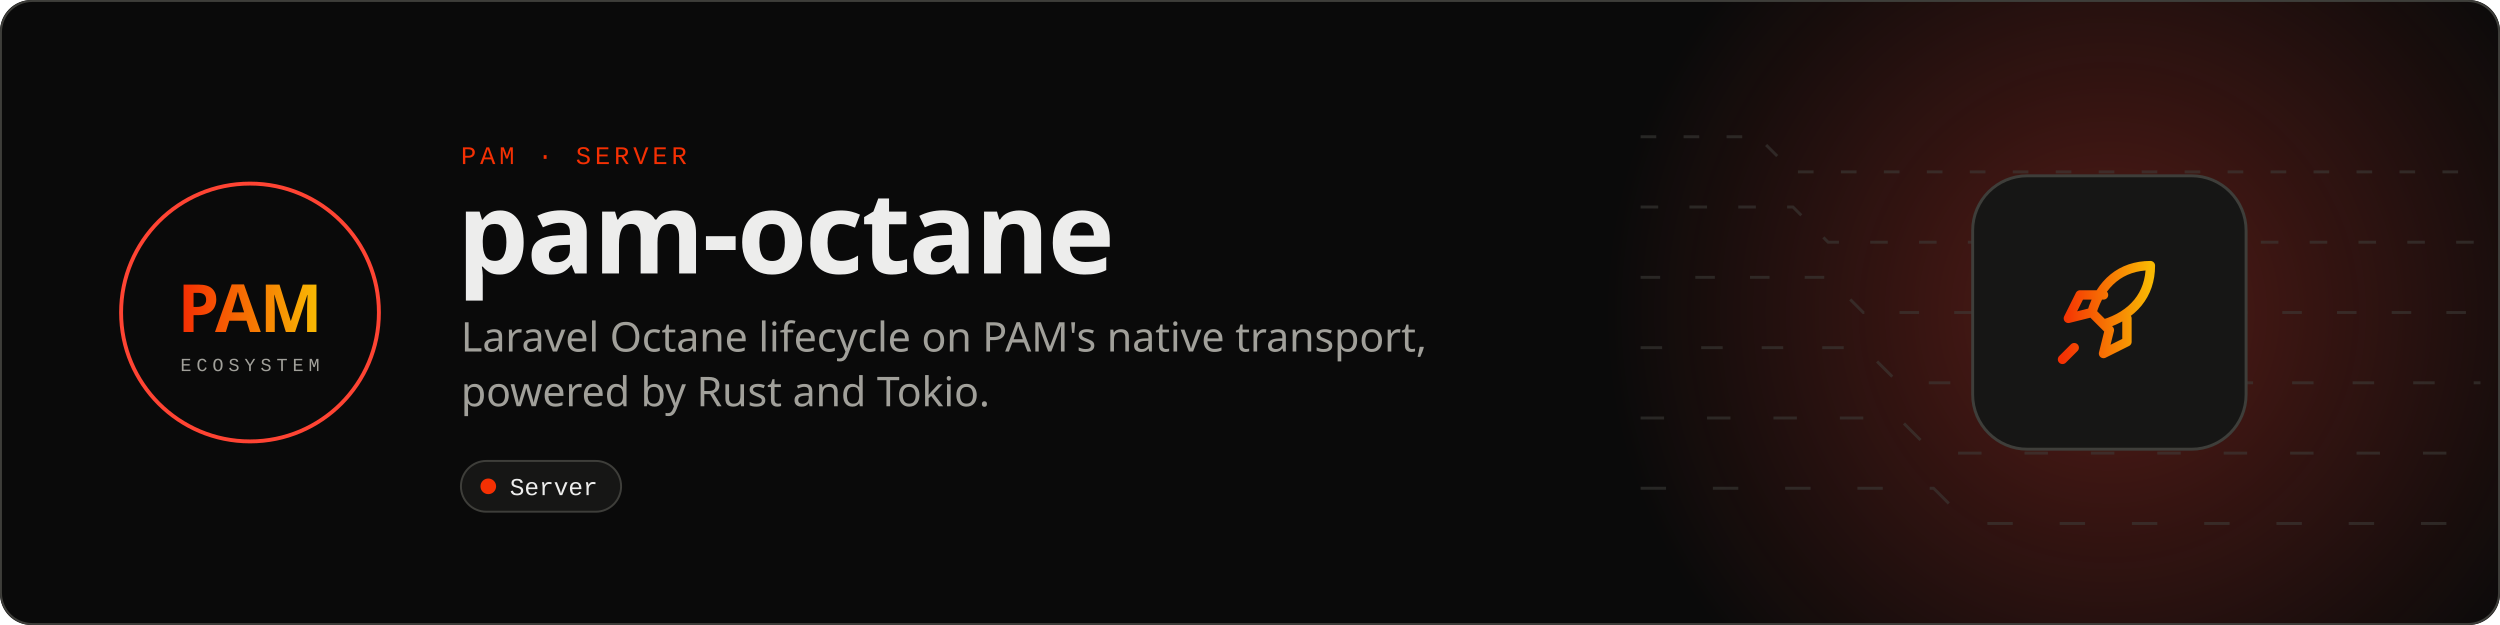
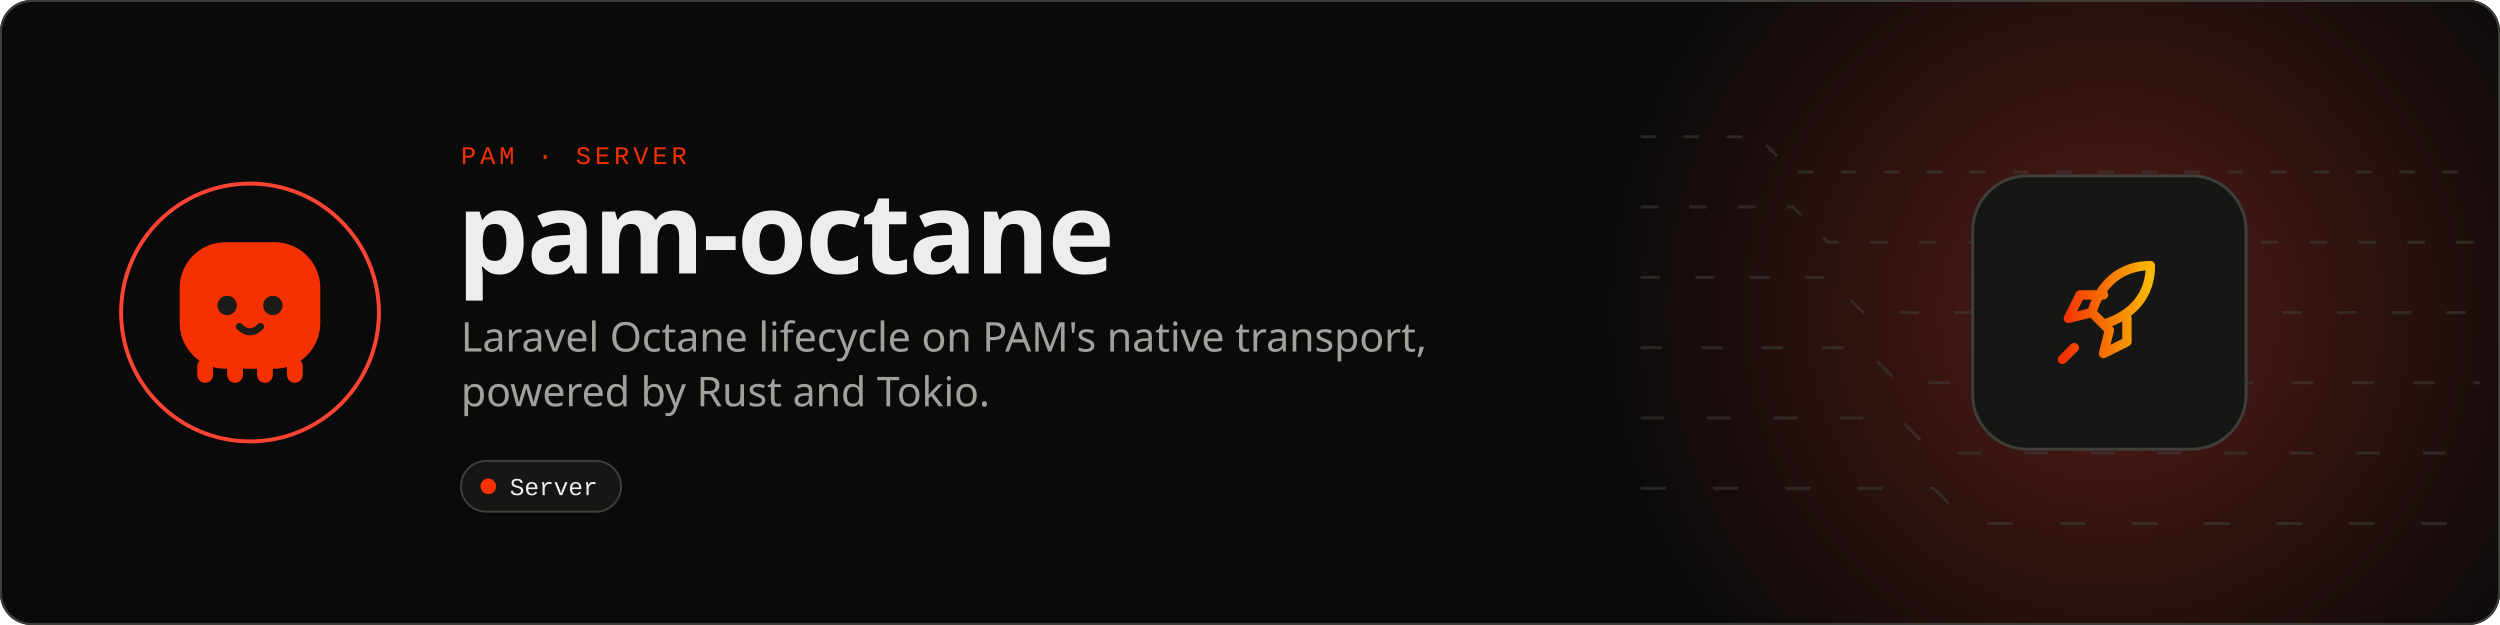
<svg xmlns="http://www.w3.org/2000/svg" viewBox="0 0 1280 320" width="1280" height="320" role="img" aria-label="pam-octane: Laravel Octane lifecycle on PAM's native transport, powered by Rust and Tokio.">
  <defs>
    <linearGradient id="pg" x1="0" y1="0" x2="1" y2="0">
      <stop offset="0" stop-color="#f53003" />
      <stop offset="1" stop-color="#f8b803" />
    </linearGradient>
    <radialGradient id="gl">
      <stop offset="0" stop-color="#ff4433" stop-opacity=".30" />
      <stop offset="1" stop-color="#ff4433" stop-opacity="0" />
    </radialGradient>
    <clipPath id="cl">
      <rect width="1280" height="320" rx="16" />
    </clipPath>
  </defs>
  <g clip-path="url(#cl)">
    <rect width="1280" height="320" fill="#0a0a0a" />
    <circle cx="1080" cy="160" r="260" fill="url(#gl)" />
    <g fill="none" stroke="#3e3e3a" stroke-width="1.5" opacity=".55">
      <path d="M840 70H900l18 18H1270" stroke-dasharray="8 14">
        <animate attributeName="stroke-dashoffset" from="0" to="-48" dur="3.0s" repeatCount="indefinite" />
      </path>
      <path d="M840 106H918l18 18H1270" stroke-dasharray="9 16">
        <animate attributeName="stroke-dashoffset" from="0" to="-48" dur="3.4s" repeatCount="indefinite" />
      </path>
      <path d="M840 142H936l18 18H1270" stroke-dasharray="10 18">
        <animate attributeName="stroke-dashoffset" from="0" to="-48" dur="3.8s" repeatCount="indefinite" />
      </path>
      <path d="M840 178H954l18 18H1270" stroke-dasharray="11 20">
        <animate attributeName="stroke-dashoffset" from="0" to="-48" dur="4.2s" repeatCount="indefinite" />
      </path>
      <path d="M840 214H972l18 18H1270" stroke-dasharray="12 22">
        <animate attributeName="stroke-dashoffset" from="0" to="-48" dur="4.6s" repeatCount="indefinite" />
      </path>
      <path d="M840 250H990l18 18H1270" stroke-dasharray="13 24">
        <animate attributeName="stroke-dashoffset" from="0" to="-48" dur="5.0s" repeatCount="indefinite" />
      </path>
    </g>
  </g>
  <rect x=".5" y=".5" width="1279" height="319" rx="16" fill="none" stroke="#3e3e3a" />
  <circle cx="128" cy="160" r="66" fill="#0a0a0a" stroke="#ff4433" stroke-width="2" />
  <circle cx="128" cy="160" r="66" fill="none" stroke="#ff4433">
    <animate attributeName="r" values="66;92" dur="3s" repeatCount="indefinite" />
    <animate attributeName="stroke-opacity" values=".5;0" dur="3s" repeatCount="indefinite" />
  </circle>
-   <text x="128" y="170" text-anchor="middle" font-family="-apple-system, BlinkMacSystemFont, 'Segoe UI', 'Noto Sans', Helvetica, Arial, sans-serif" font-weight="700" font-size="34" letter-spacing="-.5" fill="url(#pg)">PAM</text>
-   <text x="128" y="190" text-anchor="middle" font-family="ui-monospace, SFMono-Regular, 'SF Mono', Menlo, Consolas, 'Liberation Mono', monospace" font-size="9.5" letter-spacing="2.5" fill="#a1a09a">ECOSYSTEM</text>
+   <g transform="translate(74 104.2) scale(.9)">
+     <rect x="30" y="88" width="9" height="14" rx="4.5" fill="#f53003" />
+     <rect x="47" y="88" width="9" height="14" rx="4.5" fill="#f53003" />
+     <rect x="64" y="88" width="9" height="14" rx="4.5" fill="#f53003" />
+     <rect x="81" y="88" width="9" height="14" rx="4.5" fill="#f53003" />
+     <rect x="20" y="22" width="80" height="72" rx="26" fill="#f53003" />
+     <circle cx="47" cy="58" r="5.5" fill="#1b1b18" />
+     <circle cx="73" cy="58" r="5.5" fill="#1b1b18" />
+     <path d="M54 70q6 6 12 0" stroke="#1b1b18" stroke-width="4" stroke-linecap="round" fill="none" />
+   </g>
  <text x="236" y="84" font-family="ui-monospace, SFMono-Regular, 'SF Mono', Menlo, Consolas, 'Liberation Mono', monospace" font-size="13" letter-spacing="2" fill="#f53003">PAM · SERVER</text>
  <text x="234" y="140" font-family="-apple-system, BlinkMacSystemFont, 'Segoe UI', 'Noto Sans', Helvetica, Arial, sans-serif" font-weight="700" font-size="58" letter-spacing="-1" fill="#ededec">pam-octane</text>
  <text x="236" y="180" font-family="-apple-system, BlinkMacSystemFont, 'Segoe UI', 'Noto Sans', Helvetica, Arial, sans-serif" font-size="21" fill="#a1a09a">Laravel Octane lifecycle on PAM's native transport,</text>
  <text x="236" y="208" font-family="-apple-system, BlinkMacSystemFont, 'Segoe UI', 'Noto Sans', Helvetica, Arial, sans-serif" font-size="21" fill="#a1a09a">powered by Rust and Tokio.</text>
  <rect x="236" y="236" width="82" height="26" rx="13" fill="#161615" stroke="#3e3e3a" />
  <circle cx="250" cy="249" r="4" fill="#f53003" />
  <text x="261" y="253.5" font-family="ui-monospace, SFMono-Regular, 'SF Mono', Menlo, Consolas, 'Liberation Mono', monospace" font-size="12.5" fill="#ededec">Server</text>
  <rect x="1010" y="90" width="140" height="140" rx="28" fill="#161615" stroke="#3e3e3a" stroke-width="1.5" />
  <g transform="translate(1044 124) scale(3)" fill="none" stroke="url(#pg)" stroke-width="1.6" stroke-linecap="round" stroke-linejoin="round">
    <path d="M12 15l-3-3c1.5-5 5-8 10-8 0 5-3 8.5-8 10zM9 12l-4 1 2-4h4M12 15l-1 4 4-2v-4M6 18l-2 2" />
  </g>
</svg>
